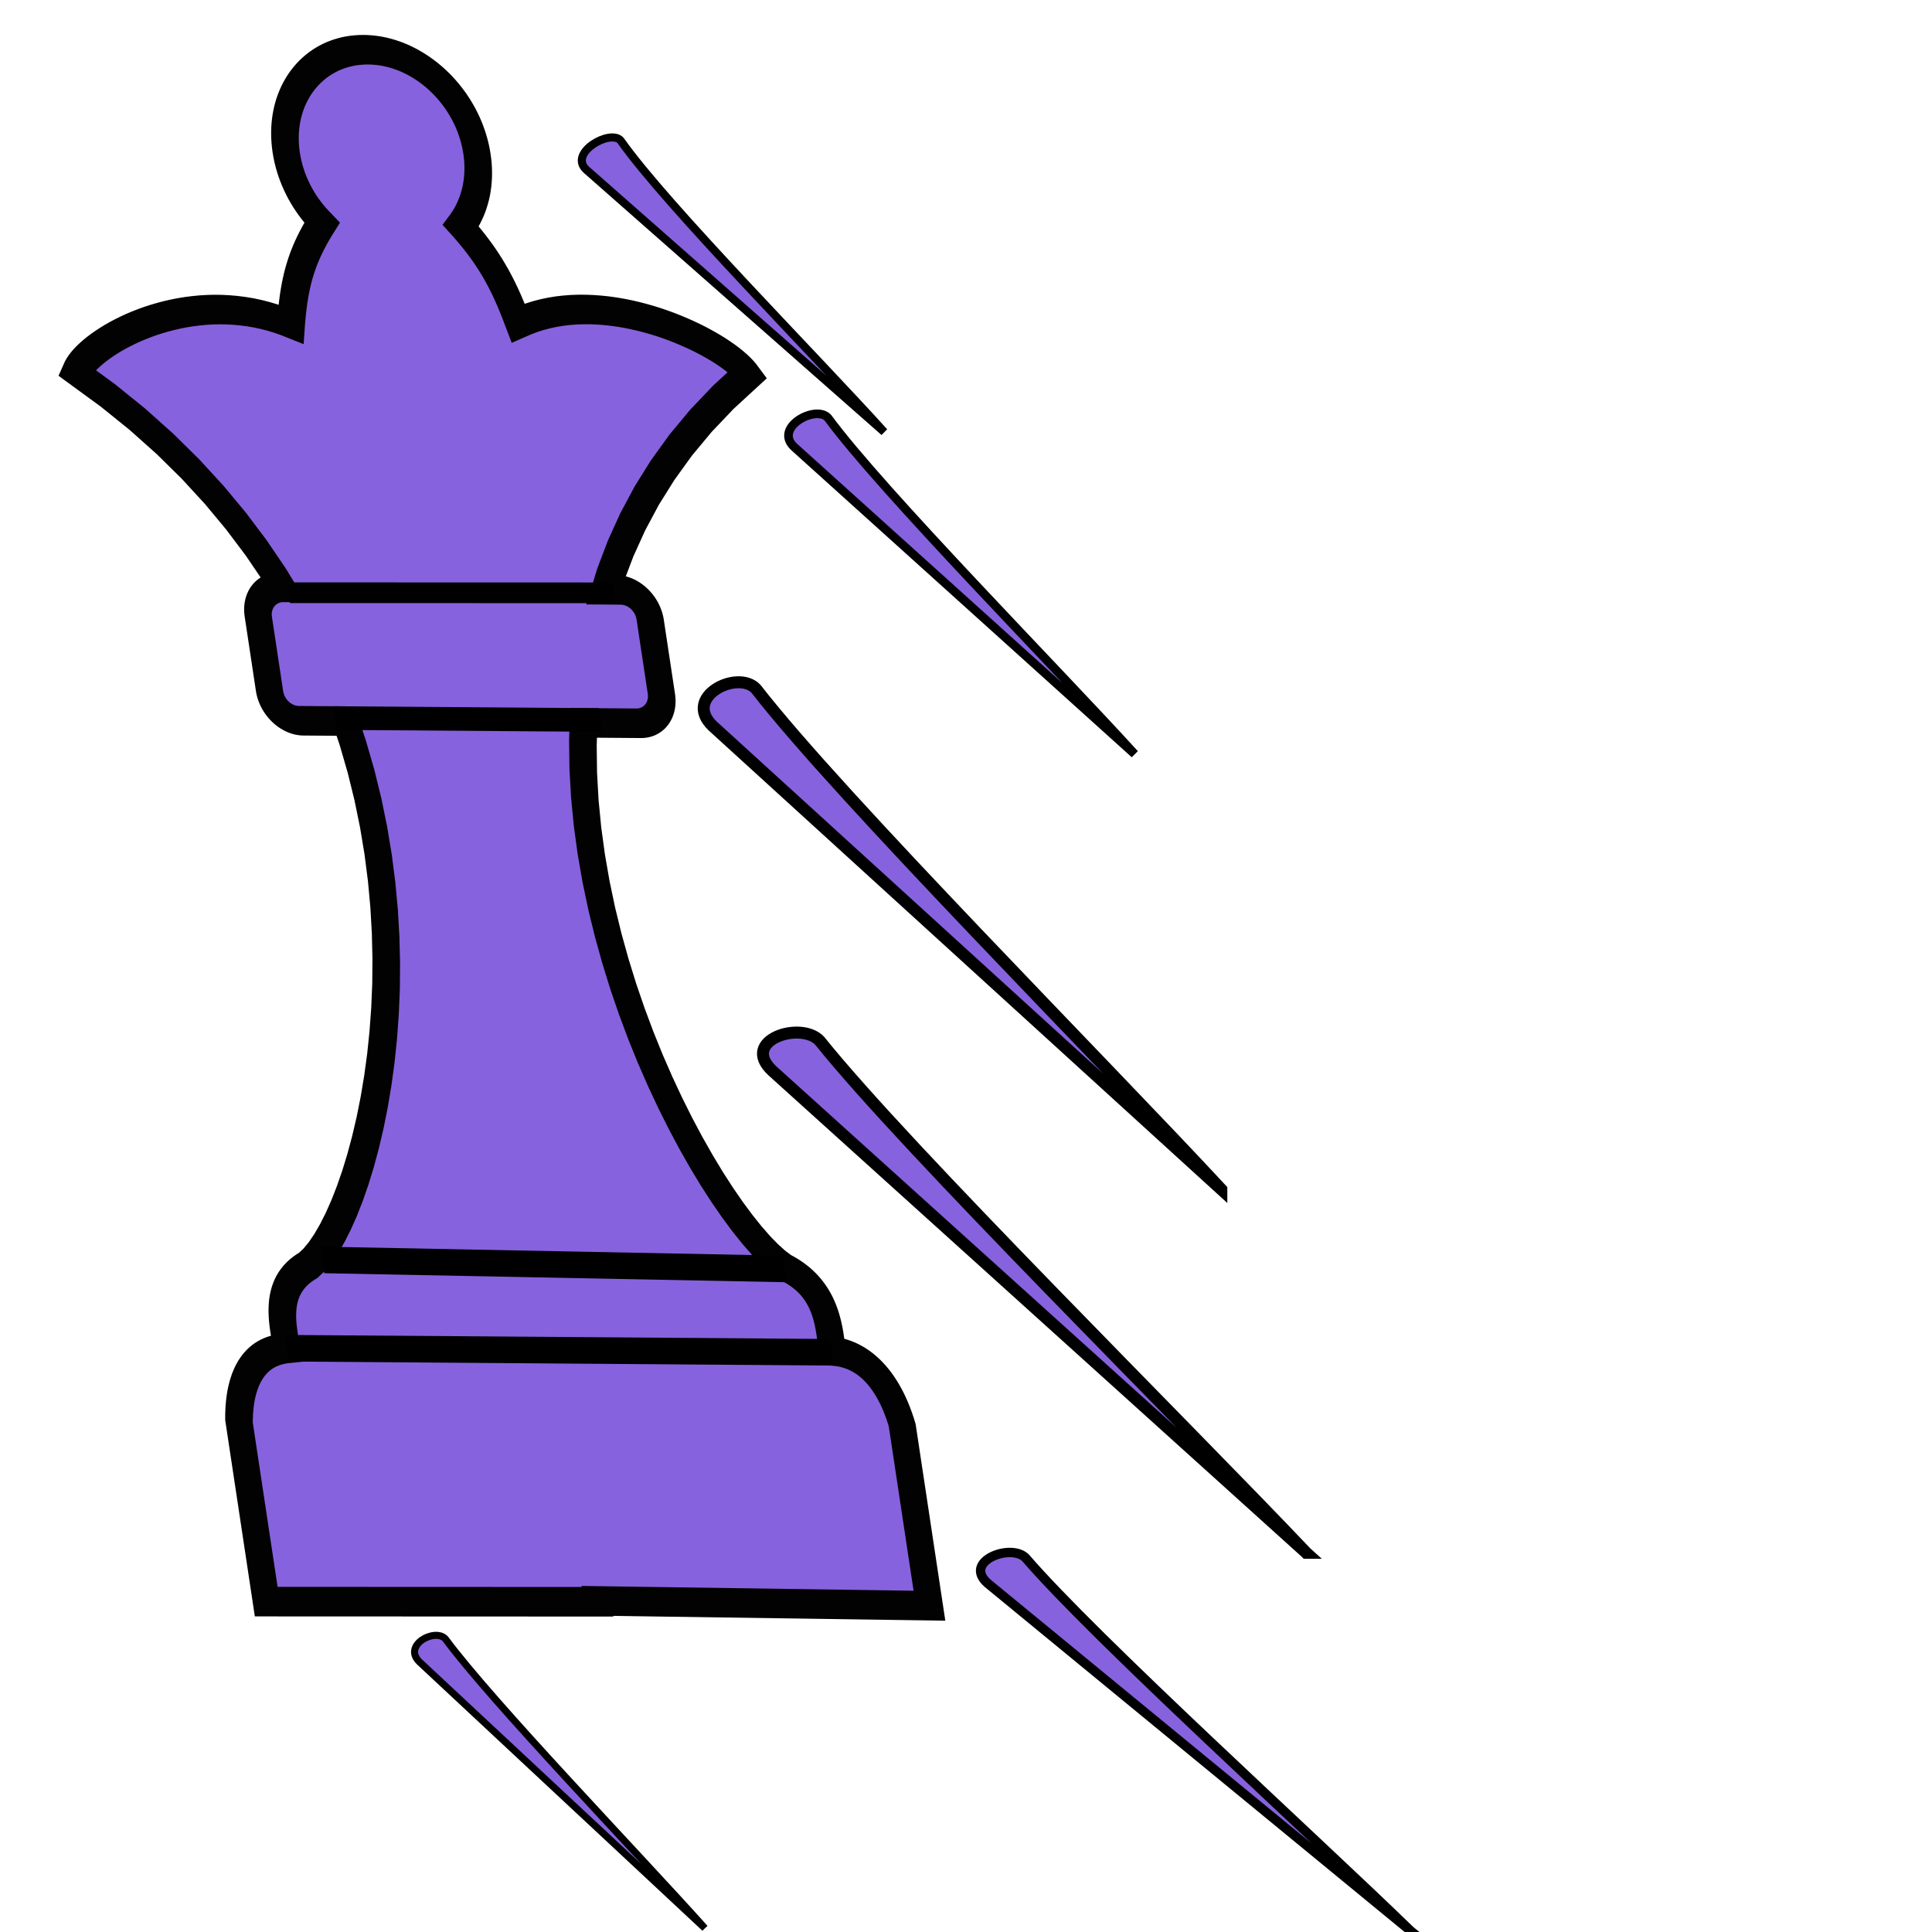
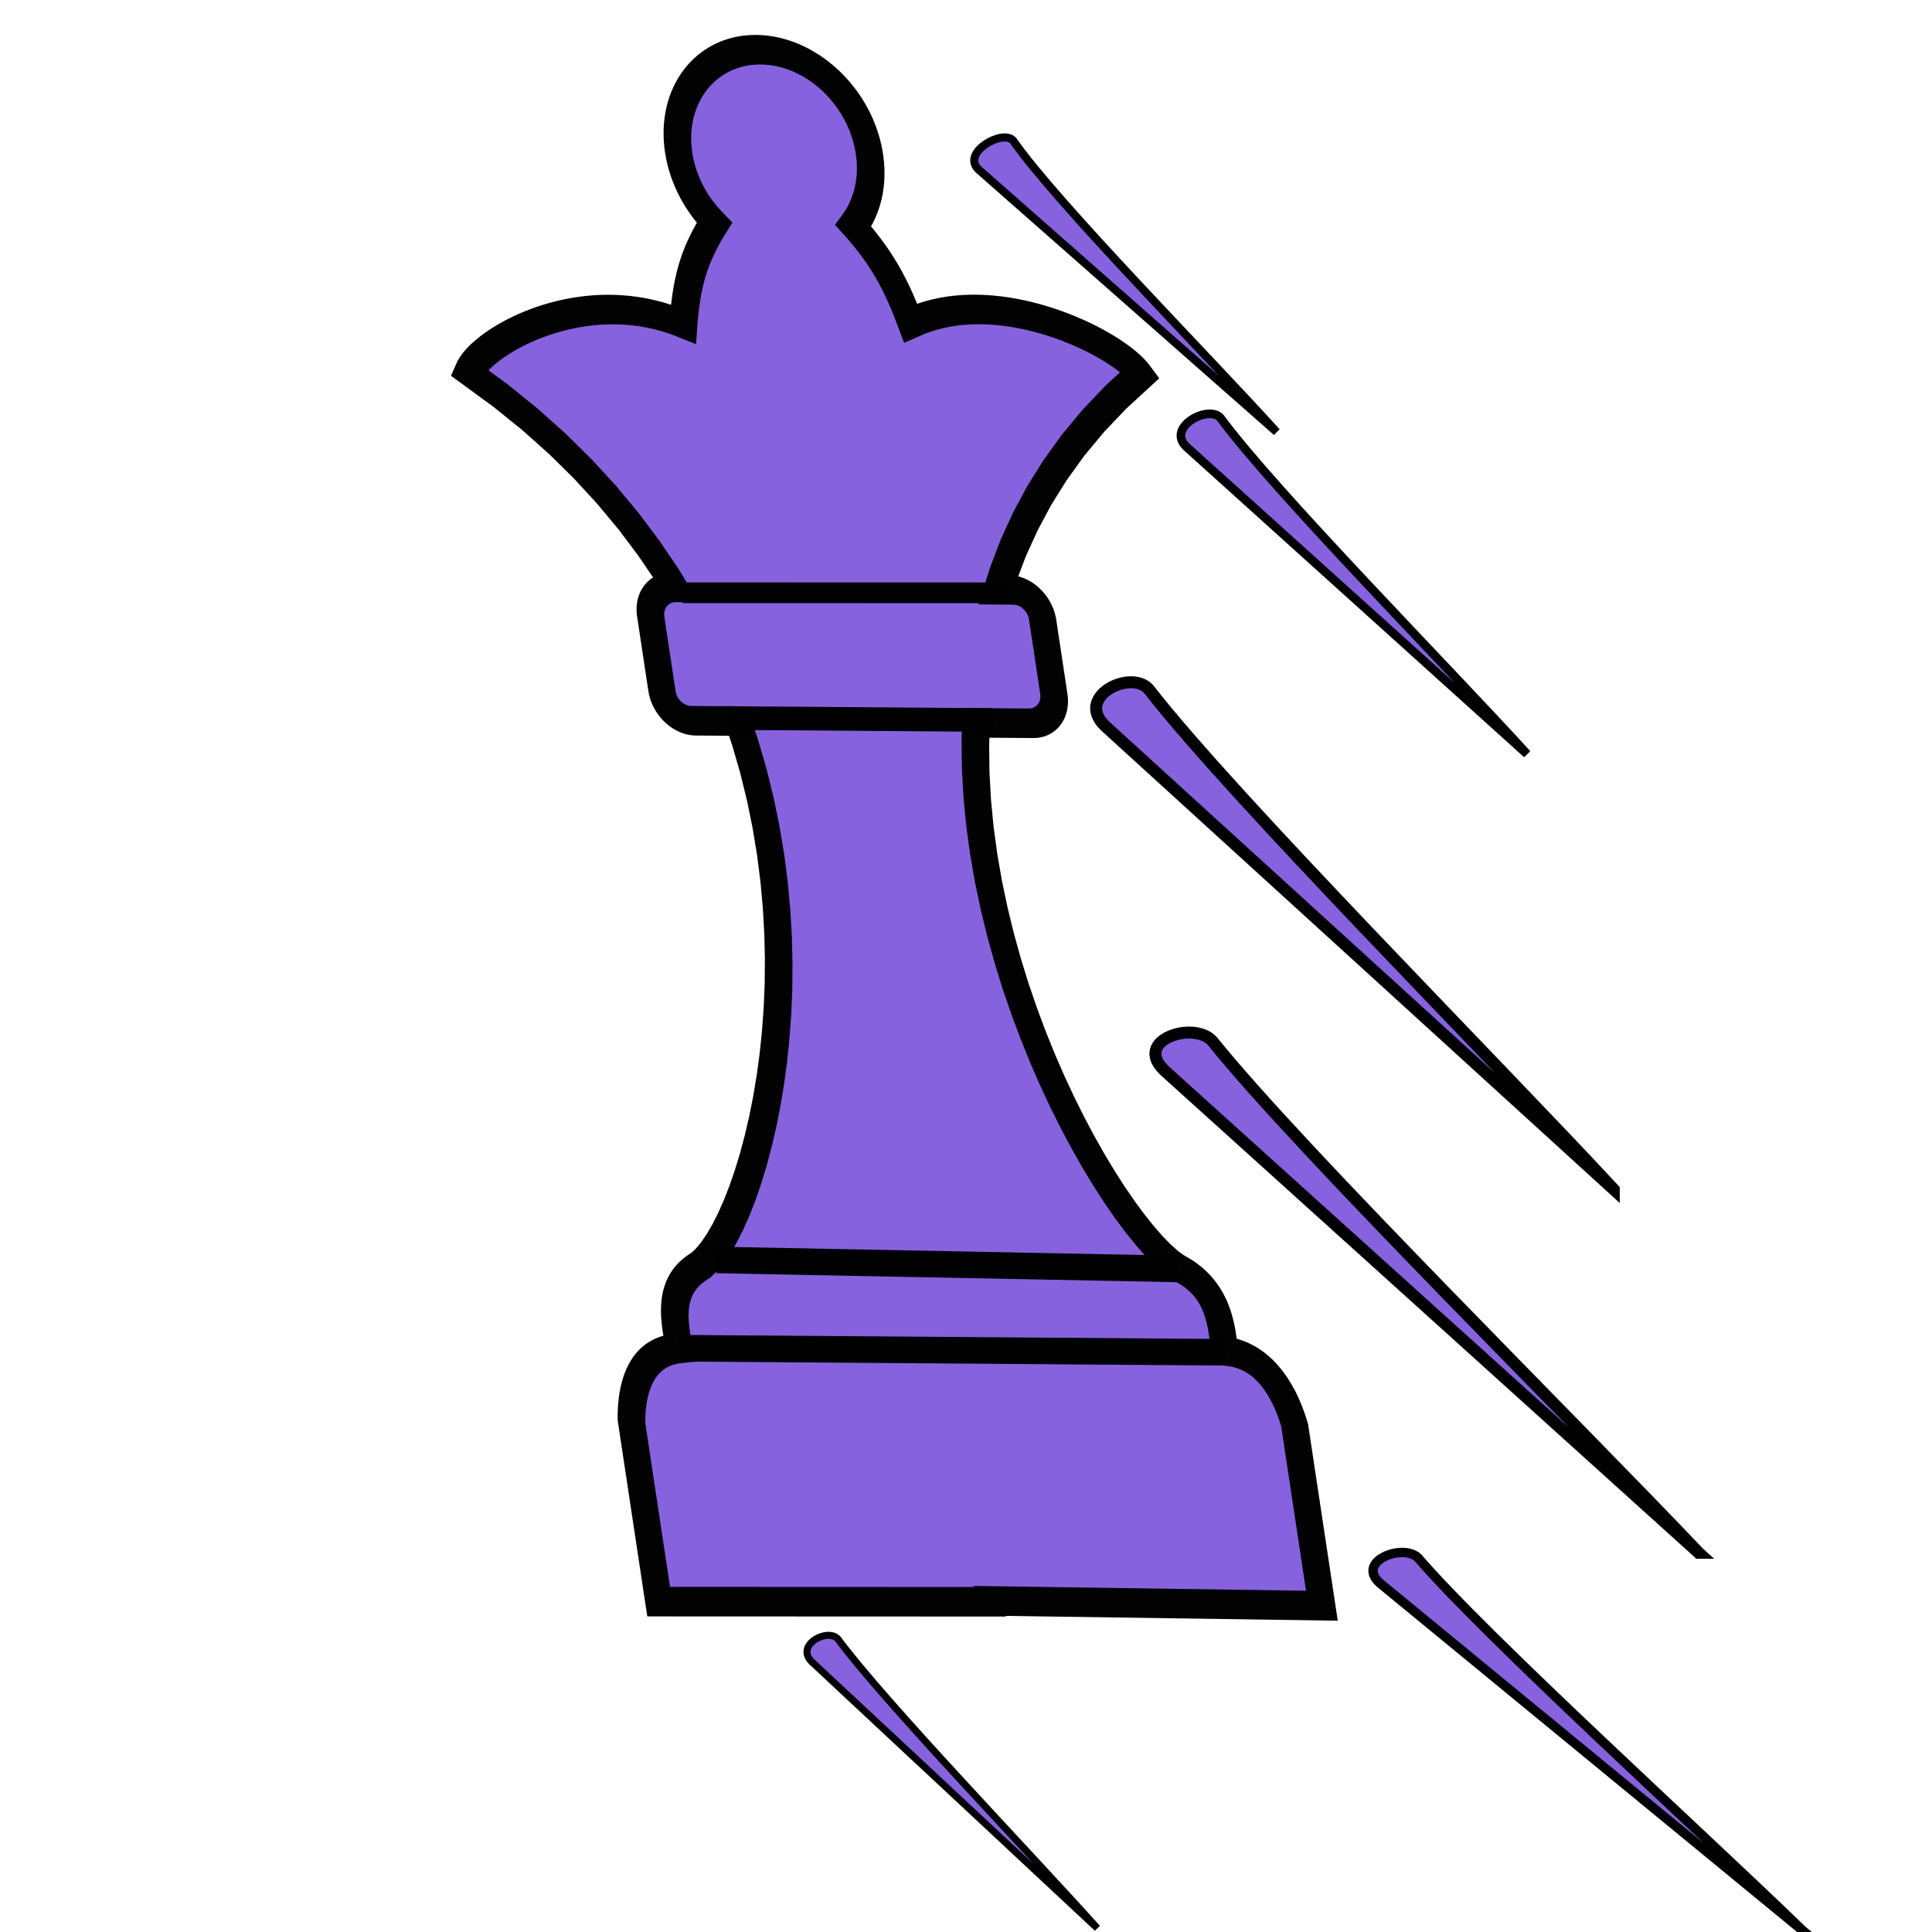
<svg xmlns="http://www.w3.org/2000/svg" xmlns:xlink="http://www.w3.org/1999/xlink" version="1.1" preserveAspectRatio="xMidYMid meet" viewBox="0 0 640 640" width="640" height="640" id="svg3809">
  <defs id="defs3771">
    <path d="M303.28 70.26L304.67 70.46L306.05 70.71L307.4 71.02L308.74 71.38L310.06 71.79L311.35 72.24L312.62 72.75L313.86 73.31L315.08 73.91L316.27 74.56L317.43 75.25L318.56 75.98L319.66 76.76L320.73 77.57L321.77 78.43L322.77 79.32L323.74 80.26L324.67 81.22L325.57 82.23L326.42 83.26L327.24 84.34L328.02 85.44L328.75 86.57L329.44 87.73L330.09 88.92L330.69 90.14L331.25 91.38L331.75 92.65L332.21 93.94L332.62 95.26L332.98 96.59L333.29 97.95L333.54 99.33L333.74 100.72L333.88 102.13L333.97 103.56L334 105L333.97 106.44L333.88 107.87L333.74 109.28L333.54 110.67L333.29 112.05L332.98 113.41L332.62 114.74L332.21 116.06L331.75 117.35L331.25 118.62L330.69 119.86L330.09 121.08L329.44 122.27L328.75 123.43L328.02 124.56L327.24 125.66L326.42 126.74L325.57 127.77L324.73 128.72L324.89 128.91L325.31 129.41L325.73 129.91L326.14 130.41L326.54 130.91L326.93 131.4L327.32 131.9L327.7 132.39L328.07 132.87L328.44 133.36L328.8 133.85L329.15 134.33L329.5 134.81L329.84 135.29L330.18 135.77L330.51 136.25L330.83 136.72L331.15 137.2L331.47 137.68L331.77 138.15L332.07 138.63L332.37 139.11L332.66 139.58L332.95 140.06L333.23 140.53L333.5 141.01L333.78 141.49L334.04 141.97L334.3 142.45L334.56 142.93L334.81 143.41L335.06 143.89L335.3 144.38L335.54 144.86L335.78 145.35L336.01 145.84L336.19 146.23L336.36 146.62L336.54 147.01L336.71 147.4L336.88 147.79L337.05 148.19L337.21 148.59L337.37 148.99L337.54 149.39L337.7 149.79L337.85 150.19L338.01 150.6L338.16 151.01L338.31 151.42L338.46 151.83L338.61 152.25L338.76 152.67L338.9 153.09L339.04 153.52L339.19 153.94L339.33 154.37L339.47 154.8L339.6 155.24L339.74 155.68L339.87 156.12L340.01 156.56L340.14 157.01L340.27 157.46L340.4 157.92L340.53 158.38L340.66 158.84L340.78 159.3L340.91 159.77L341.03 160.25L341.16 160.72L341.28 161.2L341.41 161.69L341.53 162.18L341.65 162.67L341.77 163.17L344.37 162.17L346.99 161.3L349.63 160.55L352.28 159.92L354.94 159.4L357.61 159L360.28 158.7L362.94 158.5L365.6 158.39L368.25 158.38L370.88 158.46L373.49 158.62L376.09 158.87L378.65 159.18L381.19 159.57L383.69 160.03L386.15 160.55L388.57 161.13L390.95 161.76L393.28 162.44L395.55 163.17L397.76 163.94L399.92 164.74L402 165.58L404.02 166.45L405.97 167.34L407.84 168.25L409.62 169.18L411.32 170.12L412.94 171.07L414.46 172.02L415.88 172.97L417.2 173.91L418.42 174.84L419.53 175.76L420.52 176.66L421.4 177.54L422.16 178.39L422.8 179.21L423.31 180L412.99 187.74L403.47 195.74L394.72 204L386.72 212.48L379.43 221.17L372.85 230.03L366.93 239.06L361.66 248.22L359.61 252.32L360 252.32L360.41 252.32L360.82 252.35L361.22 252.39L361.62 252.45L362.02 252.52L362.4 252.61L362.79 252.71L363.16 252.83L363.53 252.96L363.89 253.1L364.25 253.26L364.6 253.43L364.94 253.62L365.27 253.81L365.59 254.02L365.91 254.25L366.21 254.48L366.51 254.72L366.79 254.98L367.07 255.25L367.34 255.52L367.59 255.81L367.84 256.11L368.07 256.41L368.29 256.73L368.5 257.05L368.7 257.38L368.88 257.72L369.06 258.07L369.21 258.42L369.36 258.79L369.49 259.16L369.61 259.53L369.71 259.91L369.8 260.3L369.87 260.69L369.93 261.09L369.97 261.5L369.99 261.9L370 262.32L370 287.44L369.99 287.85L369.97 288.26L369.93 288.66L369.87 289.06L369.8 289.45L369.71 289.84L369.61 290.22L369.49 290.6L369.36 290.97L369.21 291.33L369.06 291.69L368.88 292.03L368.7 292.37L368.5 292.71L368.29 293.03L368.07 293.34L367.84 293.65L367.59 293.95L367.34 294.23L367.07 294.51L366.79 294.78L366.51 295.03L366.21 295.28L365.91 295.51L365.59 295.73L365.27 295.94L364.94 296.14L364.6 296.32L364.25 296.49L363.89 296.65L363.53 296.8L363.16 296.93L362.79 297.05L362.4 297.15L362.02 297.24L361.62 297.31L361.22 297.36L360.82 297.41L360.41 297.43L360 297.44L343.75 297.44L342.27 304.87L340.84 314.38L339.86 323.85L339.31 333.26L339.16 342.58L339.39 351.8L339.97 360.9L340.88 369.84L342.09 378.61L343.57 387.19L345.32 395.55L347.29 403.67L349.46 411.53L351.82 419.11L354.33 426.39L356.97 433.34L359.72 439.94L362.55 446.17L365.43 452L368.35 457.42L371.28 462.41L374.19 466.93L377.06 470.97L379.86 474.51L382.57 477.53L385.17 479.99L387.63 481.89L388.56 482.37L389.44 482.87L390.29 483.39L391.08 483.92L391.84 484.47L392.56 485.04L393.24 485.62L393.87 486.22L394.47 486.83L395.04 487.45L395.57 488.09L396.06 488.73L396.52 489.39L396.95 490.07L397.34 490.75L397.71 491.44L398.04 492.15L398.35 492.86L398.63 493.58L398.88 494.31L399.11 495.05L399.31 495.8L399.49 496.56L399.65 497.32L399.79 498.08L399.9 498.86L400 499.63L400.08 500.42L400.14 501.2L400.19 501.99L400.22 502.79L400.24 503.58L400.24 504.38L400.24 505.18L400.22 505.99L400.19 506.79L400.15 507.59L400.11 508.4L400.06 509.2L400 510L401.11 510.11L402.18 510.27L403.22 510.47L404.22 510.71L405.19 510.99L406.12 511.31L407.02 511.66L407.88 512.06L408.72 512.48L409.52 512.94L410.29 513.44L411.03 513.96L411.74 514.51L412.41 515.09L413.07 515.69L413.69 516.32L414.28 516.97L414.85 517.64L415.39 518.33L415.91 519.04L416.4 519.77L416.86 520.52L417.31 521.27L417.72 522.04L418.12 522.83L418.49 523.62L418.84 524.42L419.18 525.22L419.49 526.04L419.78 526.85L420.05 527.67L420.3 528.49L420.53 529.31L420.75 530.13L420.95 530.95L421.14 531.76L421.3 532.56L421.46 533.36L421.6 534.15L421.72 534.92L421.72 595.88L300 595.09L300 594.8L178.28 595.59L178.28 534.54L178.4 533.76L178.54 532.97L178.7 532.18L178.86 531.37L179.05 530.56L179.25 529.74L179.47 528.92L179.7 528.1L179.95 527.28L180.22 526.46L180.51 525.64L180.82 524.83L181.16 524.02L181.51 523.22L181.88 522.42L182.28 521.64L182.69 520.87L183.14 520.11L183.6 519.37L184.09 518.64L184.61 517.92L185.15 517.23L185.72 516.56L186.31 515.91L186.93 515.28L187.59 514.67L188.26 514.09L188.97 513.54L189.71 513.02L190.48 512.53L191.28 512.07L192.12 511.64L192.98 511.24L193.88 510.89L194.81 510.57L195.78 510.29L196.78 510.04L197.82 509.85L198.89 509.69L200 509.58L199.94 508.78L199.89 507.97L199.85 507.17L199.81 506.36L199.78 505.56L199.76 504.76L199.76 503.95L199.76 503.15L199.78 502.36L199.81 501.56L199.86 500.77L199.92 499.98L200 499.2L200.1 498.42L200.21 497.64L200.35 496.88L200.51 496.11L200.69 495.36L200.89 494.61L201.12 493.87L201.37 493.14L201.65 492.41L201.96 491.7L202.29 490.99L202.66 490.3L203.05 489.62L203.48 488.94L203.94 488.28L204.43 487.63L204.96 486.99L205.53 486.37L206.13 485.76L206.76 485.16L207.44 484.58L208.16 484.01L208.92 483.46L209.71 482.93L210.56 482.41L211.44 481.91L212.37 481.42L214.83 479.52L217.43 477.05L220.14 474.04L222.94 470.49L225.81 466.44L228.72 461.91L231.65 456.92L234.57 451.49L237.45 445.65L240.28 439.41L243.03 432.8L245.67 425.84L248.18 418.56L250.54 410.96L252.71 403.09L254.68 394.95L256.43 386.58L257.91 377.99L259.12 369.21L260.03 360.25L260.61 351.14L260.84 341.91L260.69 332.57L260.14 323.15L259.16 313.66L257.73 304.14L256.4 297.44L236.19 297.44L235.78 297.43L235.37 297.41L234.97 297.36L234.57 297.31L234.18 297.24L233.79 297.15L233.41 297.05L233.03 296.93L232.66 296.8L232.3 296.65L231.95 296.49L231.6 296.32L231.26 296.14L230.93 295.94L230.6 295.73L230.29 295.51L229.98 295.28L229.69 295.03L229.4 294.78L229.12 294.51L228.86 294.23L228.6 293.95L228.36 293.65L228.12 293.34L227.9 293.03L227.69 292.71L227.49 292.37L227.31 292.03L227.14 291.69L226.98 291.33L226.83 290.97L226.7 290.6L226.59 290.22L226.48 289.84L226.4 289.45L226.32 289.06L226.27 288.66L226.23 288.26L226.2 287.85L226.19 287.44L226.19 262.32L226.2 261.9L226.23 261.5L226.27 261.09L226.32 260.69L226.4 260.3L226.48 259.91L226.59 259.53L226.7 259.16L226.83 258.79L226.98 258.42L227.14 258.07L227.31 257.72L227.49 257.38L227.69 257.05L227.9 256.73L228.12 256.41L228.36 256.11L228.6 255.81L228.86 255.52L229.12 255.25L229.4 254.98L229.69 254.72L229.98 254.48L230.29 254.25L230.6 254.02L230.93 253.81L231.26 253.62L231.6 253.43L231.95 253.26L232.3 253.1L232.66 252.96L233.03 252.83L233.41 252.71L233.79 252.61L234.18 252.52L234.57 252.45L234.97 252.39L235.37 252.35L235.78 252.32L236.19 252.32L240.79 252.32L238.34 247.41L233.07 238.23L227.15 229.19L220.57 220.31L213.28 211.61L205.28 203.11L196.53 194.85L187.01 186.83L176.69 179.08L177.2 178.29L177.84 177.47L178.6 176.62L179.48 175.74L180.47 174.84L181.58 173.91L182.8 172.98L184.12 172.04L185.54 171.08L187.06 170.13L188.68 169.19L190.38 168.24L192.16 167.31L194.03 166.4L195.98 165.51L198 164.64L200.08 163.8L202.24 162.99L204.45 162.22L206.72 161.49L209.05 160.81L211.43 160.18L213.85 159.6L216.31 159.08L218.81 158.62L221.35 158.23L223.91 157.91L226.51 157.67L229.12 157.51L231.75 157.43L234.4 157.44L237.06 157.54L239.72 157.74L242.39 158.04L245.06 158.45L247.72 158.97L250.37 159.6L253.01 160.35L255.63 161.22L258.23 162.22L258.51 161.1L258.78 159.99L259.07 158.91L259.35 157.84L259.65 156.8L259.95 155.77L260.25 154.76L260.56 153.77L260.88 152.79L261.2 151.82L261.54 150.87L261.88 149.93L262.23 149.01L262.6 148.09L262.97 147.18L263.35 146.29L263.75 145.4L264.16 144.52L264.58 143.65L265.01 142.78L265.46 141.92L265.92 141.06L266.4 140.2L266.89 139.35L267.4 138.5L267.93 137.65L268.47 136.79L269.03 135.94L269.61 135.09L270.2 134.23L270.82 133.37L271.46 132.51L272.11 131.64L272.79 130.76L273.49 129.88L273.9 129.38L273.32 128.78L272.43 127.77L271.57 126.74L270.75 125.66L269.98 124.56L269.24 123.43L268.55 122.27L267.91 121.08L267.31 119.86L266.75 118.62L266.24 117.35L265.78 116.06L265.37 114.74L265.02 113.41L264.71 112.05L264.46 110.67L264.26 109.28L264.11 107.87L264.03 106.44L264 105L264.03 103.56L264.11 102.13L264.26 100.72L264.46 99.33L264.71 97.95L265.02 96.59L265.37 95.26L265.78 93.94L266.24 92.65L266.75 91.38L267.31 90.14L267.91 88.92L268.55 87.73L269.24 86.57L269.98 85.44L270.75 84.34L271.57 83.26L272.43 82.23L273.32 81.22L274.25 80.26L275.22 79.32L276.23 78.43L277.26 77.57L278.33 76.76L279.43 75.98L280.57 75.25L281.73 74.56L282.92 73.91L284.14 73.31L285.38 72.75L286.65 72.24L287.94 71.79L289.25 71.38L290.59 71.02L291.95 70.71L293.32 70.46L294.72 70.26L296.13 70.12L297.56 70.03L299 70L300.44 70.03L301.87 70.12L301.87 70.12L303.28 70.26Z" id="gmTvOaoJ" />
    <path d="M347.31 296.44L250 296.44" id="b1l1yoH02A" />
    <path d="M357.6 254.11L238.07 253.32" id="b403qdvIw" />
    <path d="M400 510L200 510" id="caDwLOwbh" />
    <path d="M382.14 480L212.74 481.89" id="fXGUVJ6uM" />
  </defs>
-   <path style="fill:#8762de;fill-opacity:1;stroke:#000000;stroke-width:3.11;stroke-linecap:butt;stroke-linejoin:miter;stroke-miterlimit:4;stroke-dasharray:none;stroke-opacity:1" d="M 467.187,639.543 327.263,524.559 c -8.447,-7.262 7.464,-13.419 12.458,-8.529 22.876,26.611 95.835,92.778 127.465,123.513 z" id="path4686" />
-   <path style="fill:#8762de;fill-opacity:1;stroke:#000000;stroke-width:2.333;stroke-linecap:butt;stroke-linejoin:miter;stroke-miterlimit:4;stroke-dasharray:none;stroke-opacity:1" d="m 233.499,638.743 -94.551,-88.221 c -5.704,-5.589 5.257,-11.373 8.624,-7.578 15.373,20.848 64.606,71.957 85.928,95.8 z" id="path4686-8" />
-   <path style="fill:#8762de;fill-opacity:1;stroke:#000000;stroke-width:2.865;stroke-linecap:butt;stroke-linejoin:miter;stroke-miterlimit:4;stroke-dasharray:none;stroke-opacity:1" d="M 375.868,249.789 263.021,148.014 c -6.792,-6.463 7.263,-14.024 11.241,-9.609 17.953,24.412 76.398,83.66 101.606,111.384 z" id="path4686-84" />
-   <path style="fill:#8762de;fill-opacity:1;stroke:#000000;stroke-width:3.963;stroke-linecap:butt;stroke-linejoin:miter;stroke-miterlimit:4;stroke-dasharray:none;stroke-opacity:1" d="M 432.713,514.382 255.817,354.687 c -10.679,-10.052 9.41,-16.612 15.725,-9.901 28.931,36.149 121.176,127.402 161.17,169.596 z" id="path4686-29" />
-   <path style="fill:#8762de;fill-opacity:1;stroke:#000000;stroke-width:2.675;stroke-linecap:butt;stroke-linejoin:miter;stroke-miterlimit:4;stroke-dasharray:none;stroke-opacity:1" d="M 292.895,143.1 194.181,56.178 c -5.915,-5.544 7.983,-13.469 11.398,-9.639 15.053,21.445 65.66,72.521 87.316,96.561 z" id="path4686-84-6" />
-   <path style="fill:#8762de;fill-opacity:1;stroke:#000000;stroke-width:3.969;stroke-linecap:butt;stroke-linejoin:miter;stroke-miterlimit:4;stroke-dasharray:none;stroke-opacity:1" d="M 404.582,394.014 236.113,240.521 c -10.181,-9.709 8.317,-18.859 14.358,-12.293 27.81,35.901 115.866,124.528 154.111,165.785 z" id="path4686-4" />
-   <g id="g3807-0" transform="matrix(-0.9026686,-0.00672416,0.1478103,0.9791539,380.7837,-50.06156)">
+   <path style="fill:#8762de;fill-opacity:1;stroke:#000000;stroke-width:3.11;stroke-linecap:butt;stroke-linejoin:miter;stroke-miterlimit:4;stroke-dasharray:none;stroke-opacity:1" d="M 597.187,639.543 457.263,524.559 c -8.447,-7.262 7.464,-13.419 12.458,-8.529 22.876,26.611 95.835,92.778 127.465,123.513 z" id="path4686" />
+   <path style="fill:#8762de;fill-opacity:1;stroke:#000000;stroke-width:2.333;stroke-linecap:butt;stroke-linejoin:miter;stroke-miterlimit:4;stroke-dasharray:none;stroke-opacity:1" d="m 363.499,638.743 -94.551,-88.221 c -5.704,-5.589 5.257,-11.373 8.624,-7.578 15.373,20.848 64.606,71.957 85.928,95.8 z" id="path4686-8" />
+   <path style="fill:#8762de;fill-opacity:1;stroke:#000000;stroke-width:2.865;stroke-linecap:butt;stroke-linejoin:miter;stroke-miterlimit:4;stroke-dasharray:none;stroke-opacity:1" d="M 505.868,249.789 393.021,148.014 c -6.792,-6.463 7.263,-14.024 11.241,-9.609 17.953,24.412 76.398,83.66 101.606,111.384 z" id="path4686-84" />
+   <path style="fill:#8762de;fill-opacity:1;stroke:#000000;stroke-width:3.963;stroke-linecap:butt;stroke-linejoin:miter;stroke-miterlimit:4;stroke-dasharray:none;stroke-opacity:1" d="M 562.713,514.382 385.817,354.687 c -10.679,-10.052 9.41,-16.612 15.725,-9.901 28.931,36.149 121.176,127.402 161.17,169.596 z" id="path4686-29" />
+   <path style="fill:#8762de;fill-opacity:1;stroke:#000000;stroke-width:2.675;stroke-linecap:butt;stroke-linejoin:miter;stroke-miterlimit:4;stroke-dasharray:none;stroke-opacity:1" d="M 422.895,143.1 324.181,56.178 c -5.915,-5.544 7.983,-13.469 11.398,-9.639 15.053,21.445 65.66,72.521 87.316,96.561 z" id="path4686-84-6" />
+   <path style="fill:#8762de;fill-opacity:1;stroke:#000000;stroke-width:3.969;stroke-linecap:butt;stroke-linejoin:miter;stroke-miterlimit:4;stroke-dasharray:none;stroke-opacity:1" d="M 534.582,394.014 366.113,240.521 c -10.181,-9.709 8.317,-18.859 14.358,-12.293 27.81,35.901 115.866,124.528 154.111,165.785 z" id="path4686-4" />
+   <g id="g3807-0" transform="matrix(-0.9026686,-0.00672416,0.1478103,0.9791539,510.7837,-50.06156)">
    <g id="g3805-3">
      <g id="g3779-4">
        <use xlink:href="#gmTvOaoJ" id="use3773-8" style="opacity:1;fill:#8762de;fill-opacity:1" x="0" y="0" width="100%" height="100%" />
        <g id="g3777-3">
          <use xlink:href="#gmTvOaoJ" id="use3775-6" style="opacity:1;fill-opacity:0;stroke:#020202;stroke-width:10;stroke-opacity:1" x="0" y="0" width="100%" height="100%" />
        </g>
      </g>
      <g id="g3785-8">
        <g id="g3783-4">
          <use xlink:href="#b1l1yoH02A" id="use3781-5" style="opacity:1;fill-opacity:0;stroke:#000000;stroke-width:8;stroke-opacity:1" x="0" y="0" width="100%" height="100%" />
        </g>
      </g>
      <g id="g3791-2">
        <g id="g3789-5">
          <use xlink:href="#b403qdvIw" id="use3787-8" style="opacity:1;fill-opacity:0;stroke:#000000;stroke-width:7;stroke-opacity:1" x="0" y="0" width="100%" height="100%" />
        </g>
      </g>
      <g id="g3797-4">
        <g id="g3795-9">
          <use xlink:href="#caDwLOwbh" id="use3793-1" style="opacity:1;fill-opacity:0;stroke:#000000;stroke-width:9;stroke-opacity:1" x="0" y="0" width="100%" height="100%" />
        </g>
      </g>
      <g id="g3803-1">
        <g id="g3801-6">
          <use xlink:href="#fXGUVJ6uM" id="use3799-8" style="opacity:1;fill-opacity:0;stroke:#000000;stroke-width:9;stroke-opacity:1" x="0" y="0" width="100%" height="100%" />
        </g>
      </g>
    </g>
  </g>
</svg>
